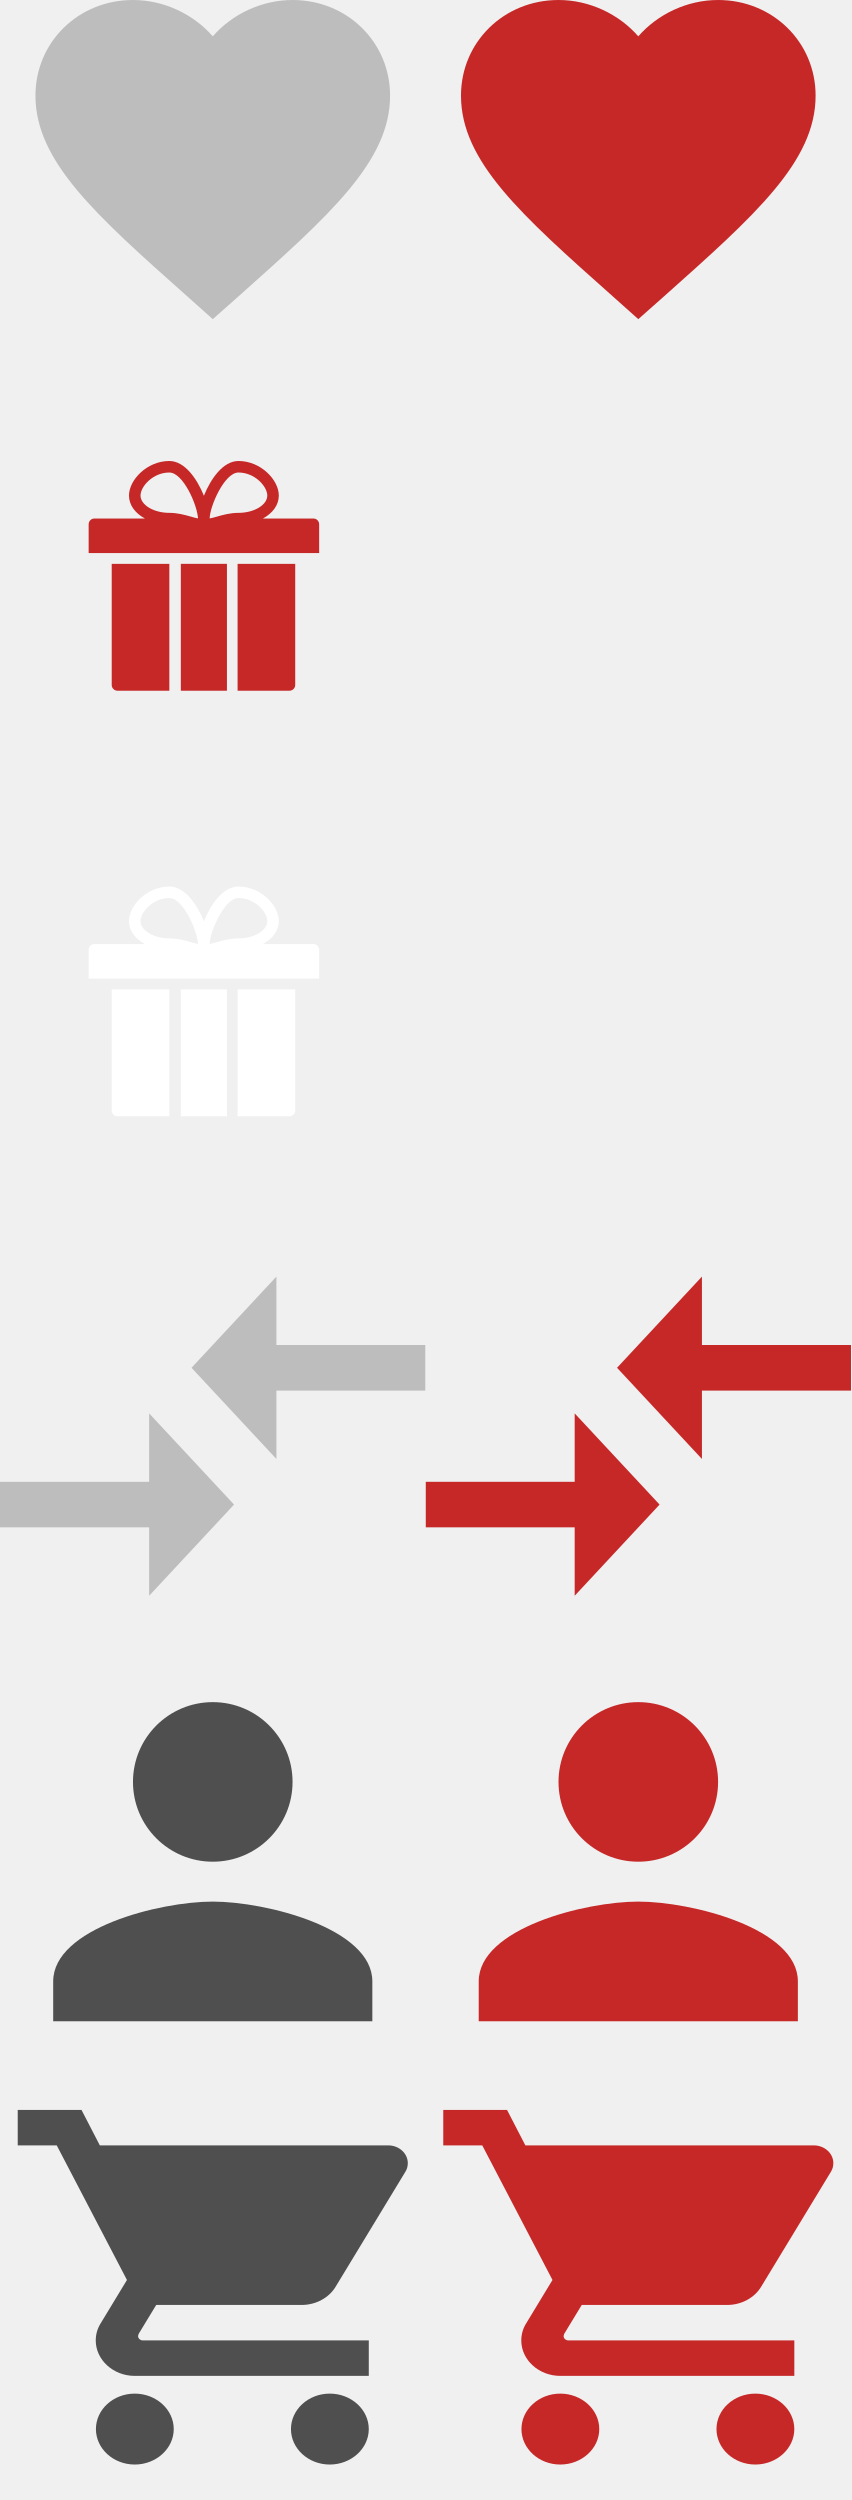
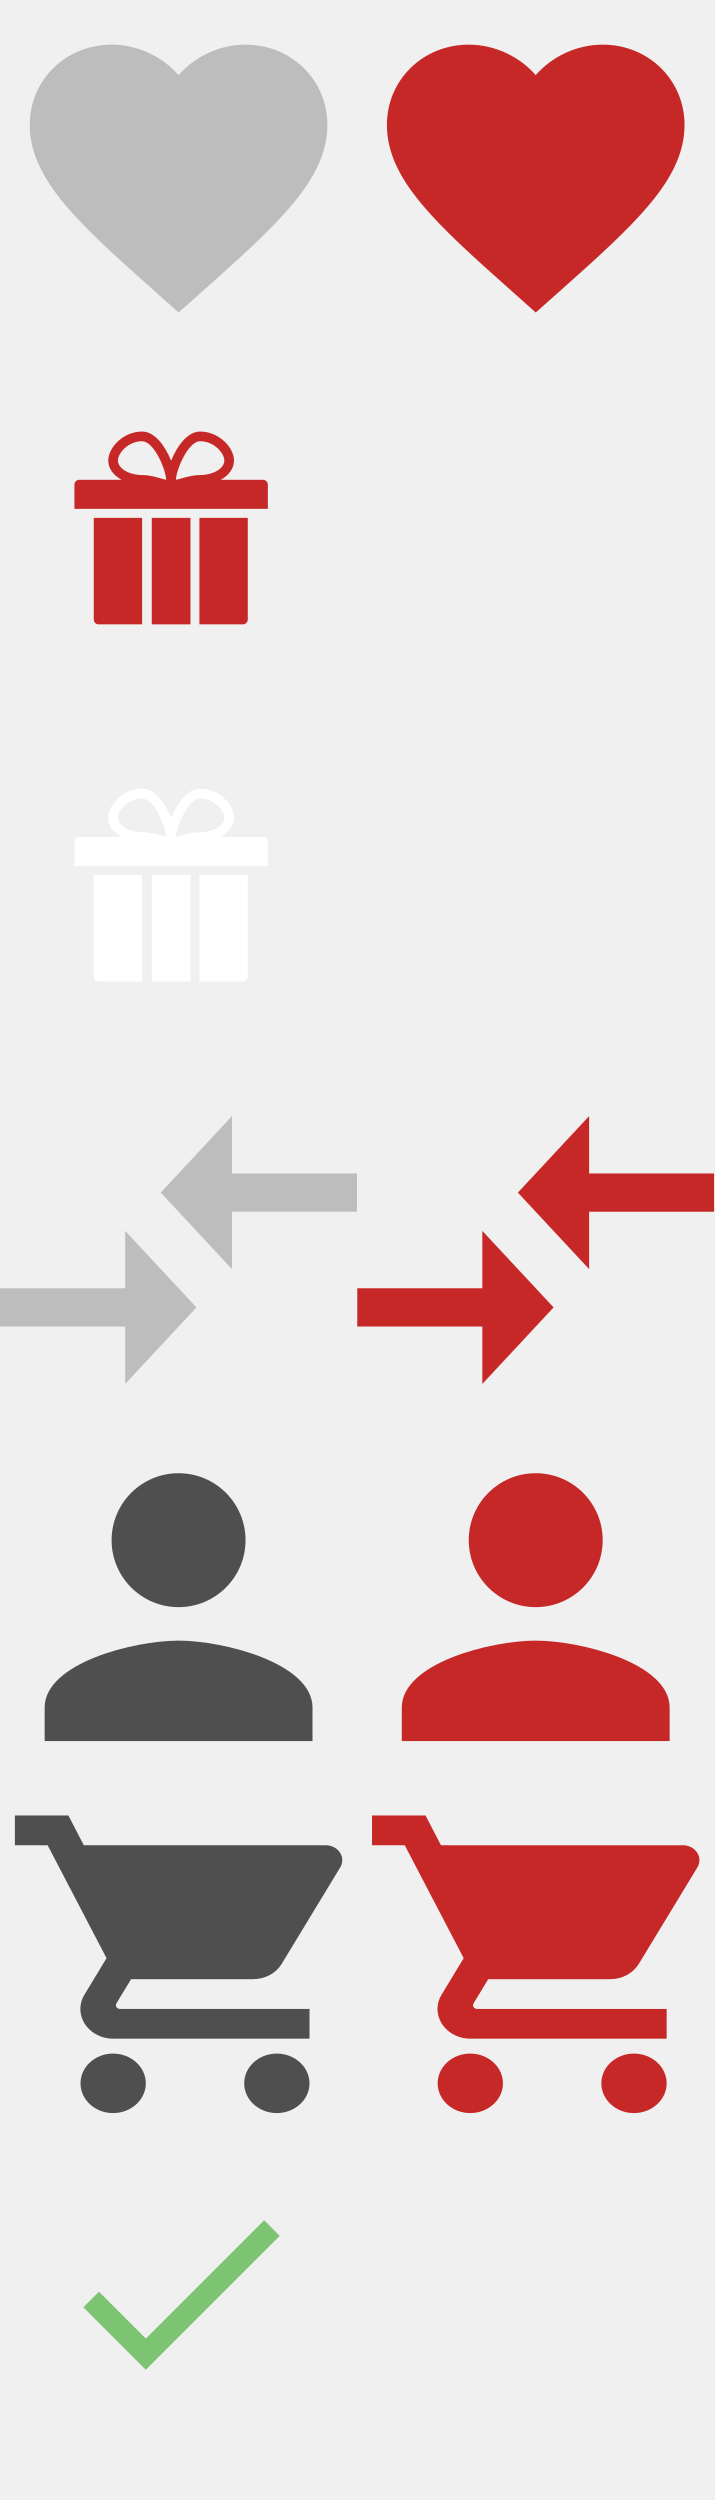
- <svg xmlns="http://www.w3.org/2000/svg" xmlns:xlink="http://www.w3.org/1999/xlink" width="48" height="141" viewBox="0 0 48 141" version="1.1">
-   <g id="Canvas" transform="translate(24156 18069)">
+ <svg xmlns="http://www.w3.org/2000/svg" xmlns:xlink="http://www.w3.org/1999/xlink" width="48" height="168" viewBox="0 0 48 168" version="1.1">
+   <g id="Canvas" transform="translate(24430 18190)">
    <g id="Ð¡Ð¿ÑÐ°Ð¹Ñ Ð¸ÐºÐ¾Ð½Ð¾Ðº1">
      <g id="ic_shopping_cart">
        <g id="Icon 24px">
          <g id="Shape">
-             <use xlink:href="#path0_fill" transform="translate(-24155 -17950)" fill="#4F4F4F" />
+             <use xlink:href="#path0_fill" transform="translate(-24429 -18068)" fill="#4F4F4F" />
+           </g>
+         </g>
+       </g>
+       <g id="Vector">
+         <g id="ic_done">
+           <g id="Icon 24px">
+             <g id="Shape">
+               <use xlink:href="#path1_fill" transform="translate(-24424.4 -18040.8)" fill="#7DC472" />
+             </g>
          </g>
        </g>
      </g>
      <g id="ic_shopping_cart">
        <g id="Icon 24px">
          <g id="Shape">
-             <use xlink:href="#path0_fill" transform="translate(-24131 -17950)" fill="#C62828" />
+             <use xlink:href="#path0_fill" transform="translate(-24405 -18068)" fill="#C62828" />
          </g>
        </g>
      </g>
      <g id="ic_person">
        <g id="Icon 24px">
          <g id="Shape">
-             <use xlink:href="#path1_fill" transform="translate(-24153 -17973)" fill="#4F4F4F" />
+             <use xlink:href="#path2_fill" transform="translate(-24427 -18091)" fill="#4F4F4F" />
          </g>
        </g>
      </g>
      <g id="ic_person">
        <g id="Icon 24px">
          <g id="Shape">
-             <use xlink:href="#path1_fill" transform="translate(-24129 -17973)" fill="#C62828" />
+             <use xlink:href="#path2_fill" transform="translate(-24403 -18091)" fill="#C62828" />
          </g>
        </g>
      </g>
      <g id="ic_compare_arrows2">
        <g id="Icon 24px">
          <mask id="mask0_outline" mask-type="alpha">
            <g id="a">
-               <use xlink:href="#path2_fill" transform="translate(-24156 -18000)" fill="#FFFFFF" />
+               <use xlink:href="#path3_fill" transform="translate(-24430 -18118)" fill="#FFFFFF" />
            </g>
          </mask>
          <g id="Shape" mask="url(#mask0_outline)">
-             <use xlink:href="#path3_fill" transform="translate(-24156 -17997)" fill="#BDBDBD" />
+             <use xlink:href="#path4_fill" transform="translate(-24430 -18115)" fill="#BDBDBD" />
          </g>
        </g>
      </g>
      <g id="ic_compare_arrows2">
        <g id="Icon 24px">
          <mask id="mask1_outline" mask-type="alpha">
            <g id="a">
-               <use xlink:href="#path2_fill" transform="translate(-24132 -18000)" fill="#FFFFFF" />
+               <use xlink:href="#path3_fill" transform="translate(-24406 -18118)" fill="#FFFFFF" />
            </g>
          </mask>
          <g id="Shape" mask="url(#mask1_outline)">
-             <use xlink:href="#path3_fill" transform="translate(-24132 -17997)" fill="#C62828" />
+             <use xlink:href="#path4_fill" transform="translate(-24406 -18115)" fill="#C62828" />
          </g>
        </g>
      </g>
      <g id="gift2">
        <g id="Group">
          <g id="Group">
            <g id="Vector">
-               <use xlink:href="#path4_fill" transform="translate(-24151 -18043)" fill="#C62828" />
+               <use xlink:href="#path5_fill" transform="translate(-24425 -18161)" fill="#C62828" />
            </g>
            <g id="Vector">
-               <use xlink:href="#path5_fill" transform="translate(-24145.8 -18037.2)" fill="#C62828" />
+               <use xlink:href="#path6_fill" transform="translate(-24419.8 -18155.2)" fill="#C62828" />
            </g>
            <g id="Vector">
-               <use xlink:href="#path6_fill" transform="translate(-24149.7 -18037.2)" fill="#C62828" />
+               <use xlink:href="#path7_fill" transform="translate(-24423.7 -18155.2)" fill="#C62828" />
            </g>
            <g id="Vector">
-               <use xlink:href="#path7_fill" transform="translate(-24142.6 -18037.2)" fill="#C62828" />
+               <use xlink:href="#path8_fill" transform="translate(-24416.6 -18155.2)" fill="#C62828" />
            </g>
          </g>
        </g>
      </g>
      <g id="gift2">
        <g id="Group">
          <g id="Group">
            <g id="Vector">
-               <use xlink:href="#path4_fill" transform="translate(-24151 -18019)" fill="#FFFFFF" />
+               <use xlink:href="#path5_fill" transform="translate(-24425 -18137)" fill="#FFFFFF" />
            </g>
            <g id="Vector">
-               <use xlink:href="#path5_fill" transform="translate(-24145.8 -18013.2)" fill="#FFFFFF" />
+               <use xlink:href="#path6_fill" transform="translate(-24419.8 -18131.2)" fill="#FFFFFF" />
            </g>
            <g id="Vector">
-               <use xlink:href="#path6_fill" transform="translate(-24149.7 -18013.2)" fill="#FFFFFF" />
+               <use xlink:href="#path7_fill" transform="translate(-24423.7 -18131.2)" fill="#FFFFFF" />
            </g>
            <g id="Vector">
-               <use xlink:href="#path7_fill" transform="translate(-24142.6 -18013.2)" fill="#FFFFFF" />
+               <use xlink:href="#path8_fill" transform="translate(-24416.6 -18131.2)" fill="#FFFFFF" />
            </g>
          </g>
        </g>
      </g>
      <g id="Shape">
-         <use xlink:href="#path8_fill" transform="translate(-24154 -18069)" fill="#BDBDBD" />
+         <use xlink:href="#path9_fill" transform="translate(-24428 -18187)" fill="#BDBDBD" />
      </g>
      <g id="Shape">
-         <use xlink:href="#path8_fill" transform="translate(-24130 -18069)" fill="#C62828" />
+         <use xlink:href="#path9_fill" transform="translate(-24404 -18187)" fill="#C62828" />
      </g>
    </g>
  </g>
  <defs>
-     <path id="path0_fill" fill-rule="evenodd" d="M 6.599 16C 5.389 16 4.41 16.9 4.41 18C 4.41 19.1 5.389 20 6.599 20C 7.809 20 8.799 19.1 8.799 18C 8.799 16.9 7.809 16 6.599 16L 6.599 16ZM 0 0L 0 2L 2.2 2L 6.16 9.59L 4.675 12.04C 4.499 12.32 4.4 12.65 4.4 13C 4.4 14.1 5.39 15 6.6 15L 19.8 15L 19.8 13L 7.062 13C 6.908 13 6.787 12.89 6.787 12.75L 6.82 12.63L 7.81 11L 16.005 11C 16.83 11 17.556 10.59 17.93 9.97L 21.868 3.48C 21.956 3.34 22 3.17 22 3C 22 2.45 21.505 2 20.9 2L 4.631 2L 3.597 0L 0 0L 0 0ZM 17.599 16C 16.389 16 15.41 16.9 15.41 18C 15.41 19.1 16.389 20 17.599 20C 18.809 20 19.799 19.1 19.799 18C 19.799 16.9 18.809 16 17.599 16L 17.599 16Z" />
-     <path id="path1_fill" fill-rule="evenodd" d="M 9 9C 11.486 9 13.5 6.986 13.5 4.5C 13.5 2.014 11.486 0 9 0C 6.514 0 4.5 2.014 4.5 4.5C 4.5 6.986 6.514 9 9 9L 9 9ZM 9 11.25C 5.996 11.25 0 12.758 0 15.75L 0 18L 18 18L 18 15.75C 18 12.758 12.004 11.25 9 11.25L 9 11.25Z" />
-     <path id="path2_fill" fill-rule="evenodd" d="M 0 0L 24 0L 24 24L 0 24L 0 0L 0 0Z" />
-     <path id="path3_fill" fill-rule="evenodd" d="M 8.412 11.572L 0 11.572L 0 14.143L 8.412 14.143L 8.412 18.001L 13.2 12.858L 8.412 7.715L 8.412 11.572L 8.412 11.572ZM 15.589 10.286L 15.589 6.429L 24 6.429L 24 3.857L 15.589 3.857L 15.589 0L 10.801 5.143L 15.589 10.286L 15.589 10.286Z" />
-     <path id="path4_fill" d="M 12.675 3.244L 9.827 3.244C 10.373 2.95 10.725 2.487 10.725 1.95C 10.725 1.067 9.71 0 8.45 0C 7.573 0 6.881 1.019 6.5 1.96C 6.119 1.019 5.427 0 4.55 0C 3.29 0 2.275 1.067 2.275 1.95C 2.275 2.487 2.627 2.95 3.173 3.244L 0.325 3.244C 0.146 3.244 0 3.39 0 3.569L 0 5.194L 13 5.194L 13 3.569C 13 3.39 12.854 3.244 12.675 3.244ZM 5.779 3.141C 5.442 3.045 5.021 2.925 4.55 2.925C 3.669 2.925 2.925 2.478 2.925 1.95C 2.925 1.438 3.623 0.65 4.55 0.65C 5.323 0.65 6.122 2.459 6.168 3.238C 6.069 3.223 5.927 3.183 5.779 3.141ZM 8.45 2.925C 7.979 2.925 7.558 3.045 7.221 3.141C 7.069 3.184 6.923 3.226 6.825 3.239C 6.833 2.56 7.656 0.65 8.45 0.65C 9.377 0.65 10.075 1.438 10.075 1.95C 10.075 2.478 9.331 2.925 8.45 2.925Z" />
-     <path id="path5_fill" d="M 2.6 0L 0 0L 0 7.156L 2.6 7.156L 2.6 0Z" />
-     <path id="path6_fill" d="M 0 6.831C 0 7.01 0.146 7.156 0.325 7.156L 3.25 7.156L 3.25 1.14057e-07L 0 1.14057e-07L 0 6.831Z" />
-     <path id="path7_fill" d="M 0 7.156L 2.925 7.156C 3.104 7.156 3.25 7.01 3.25 6.831L 3.25 1.14057e-07L 0 1.14057e-07L 0 7.156Z" />
-     <path id="path8_fill" fill-rule="evenodd" d="M 10 18L 8.55 16.705C 3.4 12.124 0 9.103 0 5.395C 0 2.374 2.42 0 5.5 0C 7.24 0 8.91 0.795 10 2.05C 11.09 0.795 12.76 0 14.5 0C 17.58 0 20 2.374 20 5.395C 20 9.103 16.6 12.124 11.45 16.715L 10 18Z" />
+     <path id="path0_fill" fill-rule="evenodd" d="M 6.599 16C 5.389 16 4.41 16.9 4.41 18C 4.41 19.1 5.389 20 6.599 20C 7.809 20 8.799 19.1 8.799 18C 8.799 16.9 7.809 16 6.599 16ZM 0 0L 0 2L 2.2 2L 6.16 9.59L 4.675 12.04C 4.499 12.32 4.4 12.65 4.4 13C 4.4 14.1 5.39 15 6.6 15L 19.8 15L 19.8 13L 7.062 13C 6.908 13 6.787 12.89 6.787 12.75L 6.82 12.63L 7.81 11L 16.005 11C 16.83 11 17.556 10.59 17.93 9.97L 21.868 3.48C 21.956 3.34 22 3.17 22 3C 22 2.45 21.505 2 20.9 2L 4.631 2L 3.597 0L 0 0ZM 17.599 16C 16.389 16 15.41 16.9 15.41 18C 15.41 19.1 16.389 20 17.599 20C 18.809 20 19.799 19.1 19.799 18C 19.799 16.9 18.809 16 17.599 16Z" />
+     <path id="path1_fill" fill-rule="evenodd" d="M 4.2 7.95L 1.05 4.8L 0 5.85L 4.2 10.05L 13.2 1.05L 12.15 0L 4.2 7.95L 4.2 7.95Z" />
+     <path id="path2_fill" fill-rule="evenodd" d="M 9 9C 11.486 9 13.5 6.986 13.5 4.5C 13.5 2.014 11.486 0 9 0C 6.514 0 4.5 2.014 4.5 4.5C 4.5 6.986 6.514 9 9 9ZM 9 11.25C 5.996 11.25 0 12.758 0 15.75L 0 18L 18 18L 18 15.75C 18 12.758 12.004 11.25 9 11.25Z" />
+     <path id="path3_fill" fill-rule="evenodd" d="M 0 0L 24 0L 24 24L 0 24L 0 0L 0 0Z" />
+     <path id="path4_fill" fill-rule="evenodd" d="M 8.412 11.572L 0 11.572L 0 14.143L 8.412 14.143L 8.412 18.001L 13.2 12.858L 8.412 7.715L 8.412 11.572L 8.412 11.572ZM 15.589 10.286L 15.589 6.429L 24 6.429L 24 3.857L 15.589 3.857L 15.589 0L 10.801 5.143L 15.589 10.286L 15.589 10.286Z" />
+     <path id="path5_fill" d="M 12.675 3.244L 9.827 3.244C 10.373 2.95 10.725 2.487 10.725 1.95C 10.725 1.067 9.71 0 8.45 0C 7.573 0 6.881 1.019 6.5 1.96C 6.119 1.019 5.427 0 4.55 0C 3.29 0 2.275 1.067 2.275 1.95C 2.275 2.487 2.627 2.95 3.173 3.244L 0.325 3.244C 0.146 3.244 0 3.39 0 3.569L 0 5.194L 13 5.194L 13 3.569C 13 3.39 12.854 3.244 12.675 3.244ZM 5.779 3.141C 5.442 3.045 5.021 2.925 4.55 2.925C 3.669 2.925 2.925 2.478 2.925 1.95C 2.925 1.438 3.623 0.65 4.55 0.65C 5.323 0.65 6.122 2.459 6.168 3.238C 6.069 3.223 5.927 3.183 5.779 3.141ZM 8.45 2.925C 7.979 2.925 7.558 3.045 7.221 3.141C 7.069 3.184 6.923 3.226 6.825 3.239C 6.833 2.56 7.656 0.65 8.45 0.65C 9.377 0.65 10.075 1.438 10.075 1.95C 10.075 2.478 9.331 2.925 8.45 2.925Z" />
+     <path id="path6_fill" d="M 2.6 0L 0 0L 0 7.156L 2.6 7.156L 2.6 0Z" />
+     <path id="path7_fill" d="M 0 6.831C 0 7.01 0.146 7.156 0.325 7.156L 3.25 7.156L 3.25 1.14057e-07L 0 1.14057e-07L 0 6.831Z" />
+     <path id="path8_fill" d="M 0 7.156L 2.925 7.156C 3.104 7.156 3.25 7.01 3.25 6.831L 3.25 1.14057e-07L 0 1.14057e-07L 0 7.156Z" />
+     <path id="path9_fill" fill-rule="evenodd" d="M 10 18L 8.55 16.705C 3.4 12.124 0 9.103 0 5.395C 0 2.374 2.42 0 5.5 0C 7.24 0 8.91 0.795 10 2.05C 11.09 0.795 12.76 0 14.5 0C 17.58 0 20 2.374 20 5.395C 20 9.103 16.6 12.124 11.45 16.715L 10 18Z" />
  </defs>
</svg>
